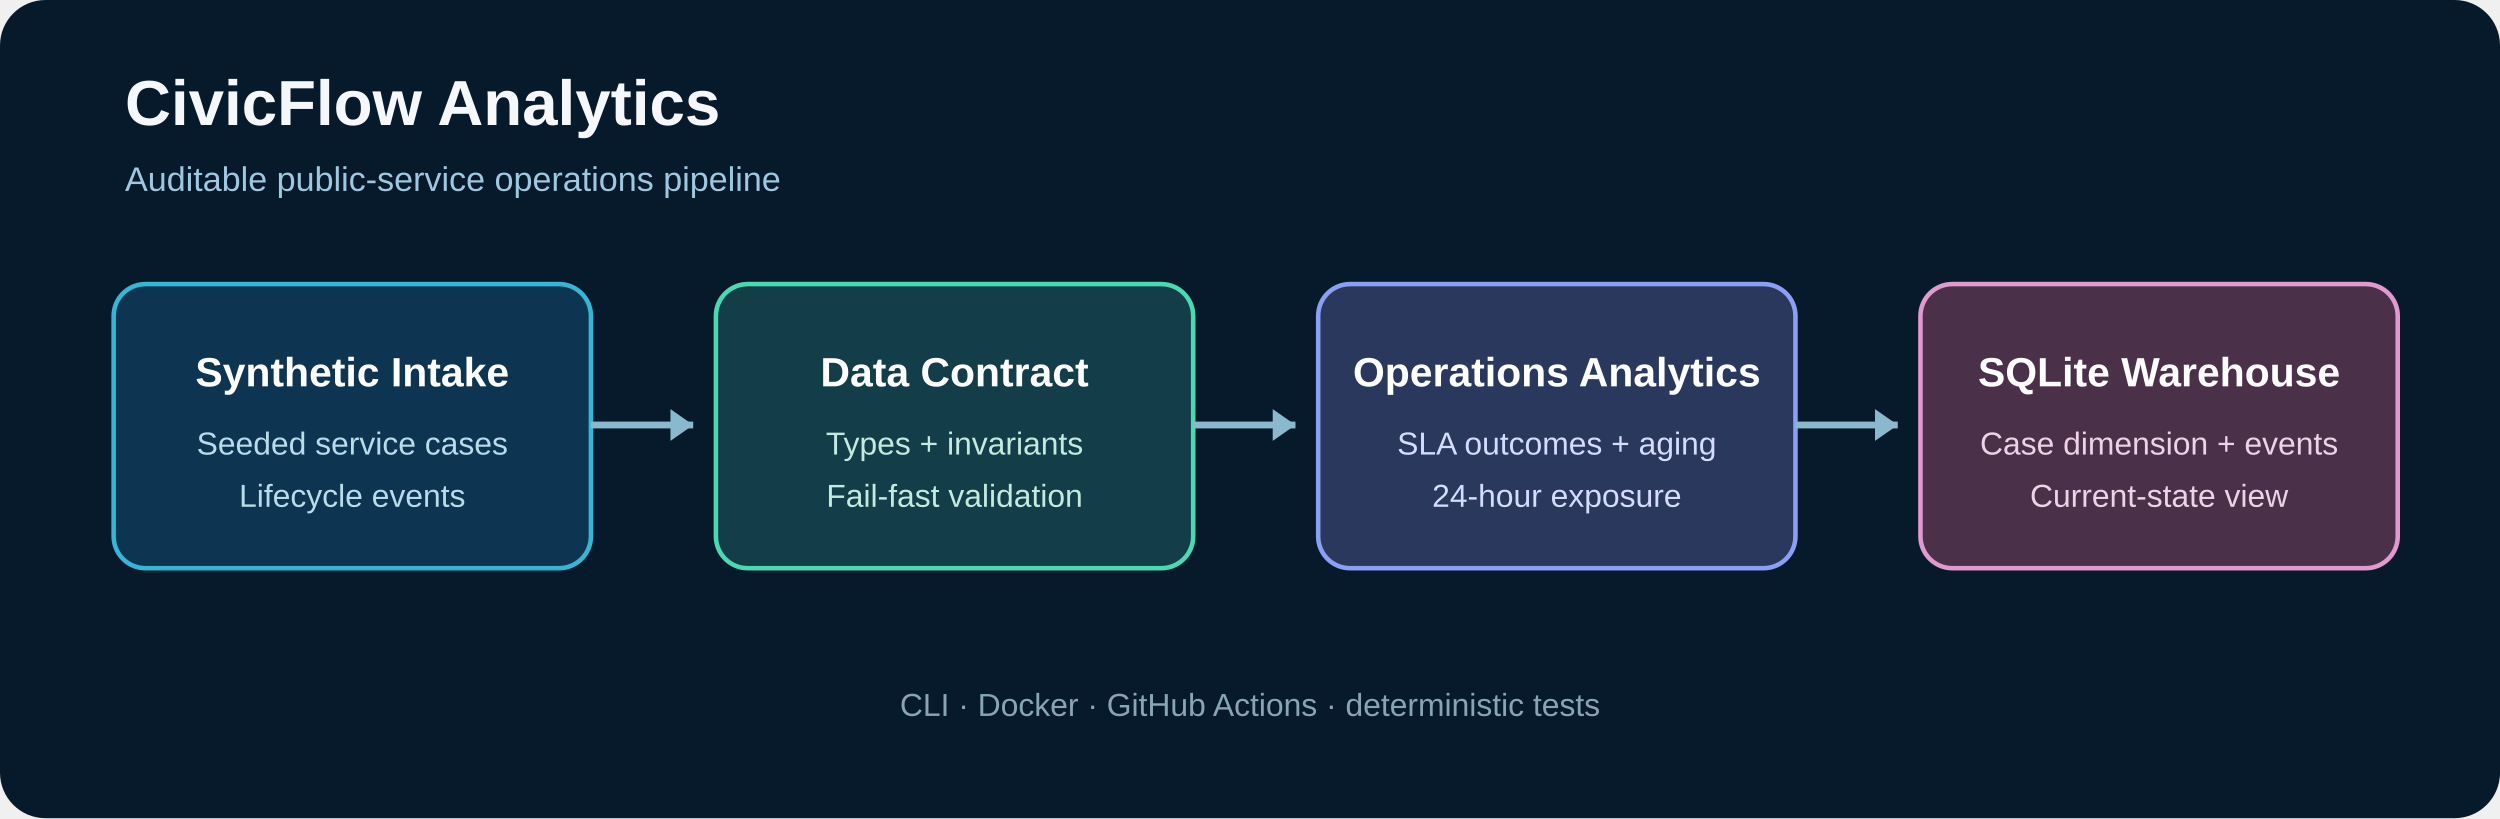
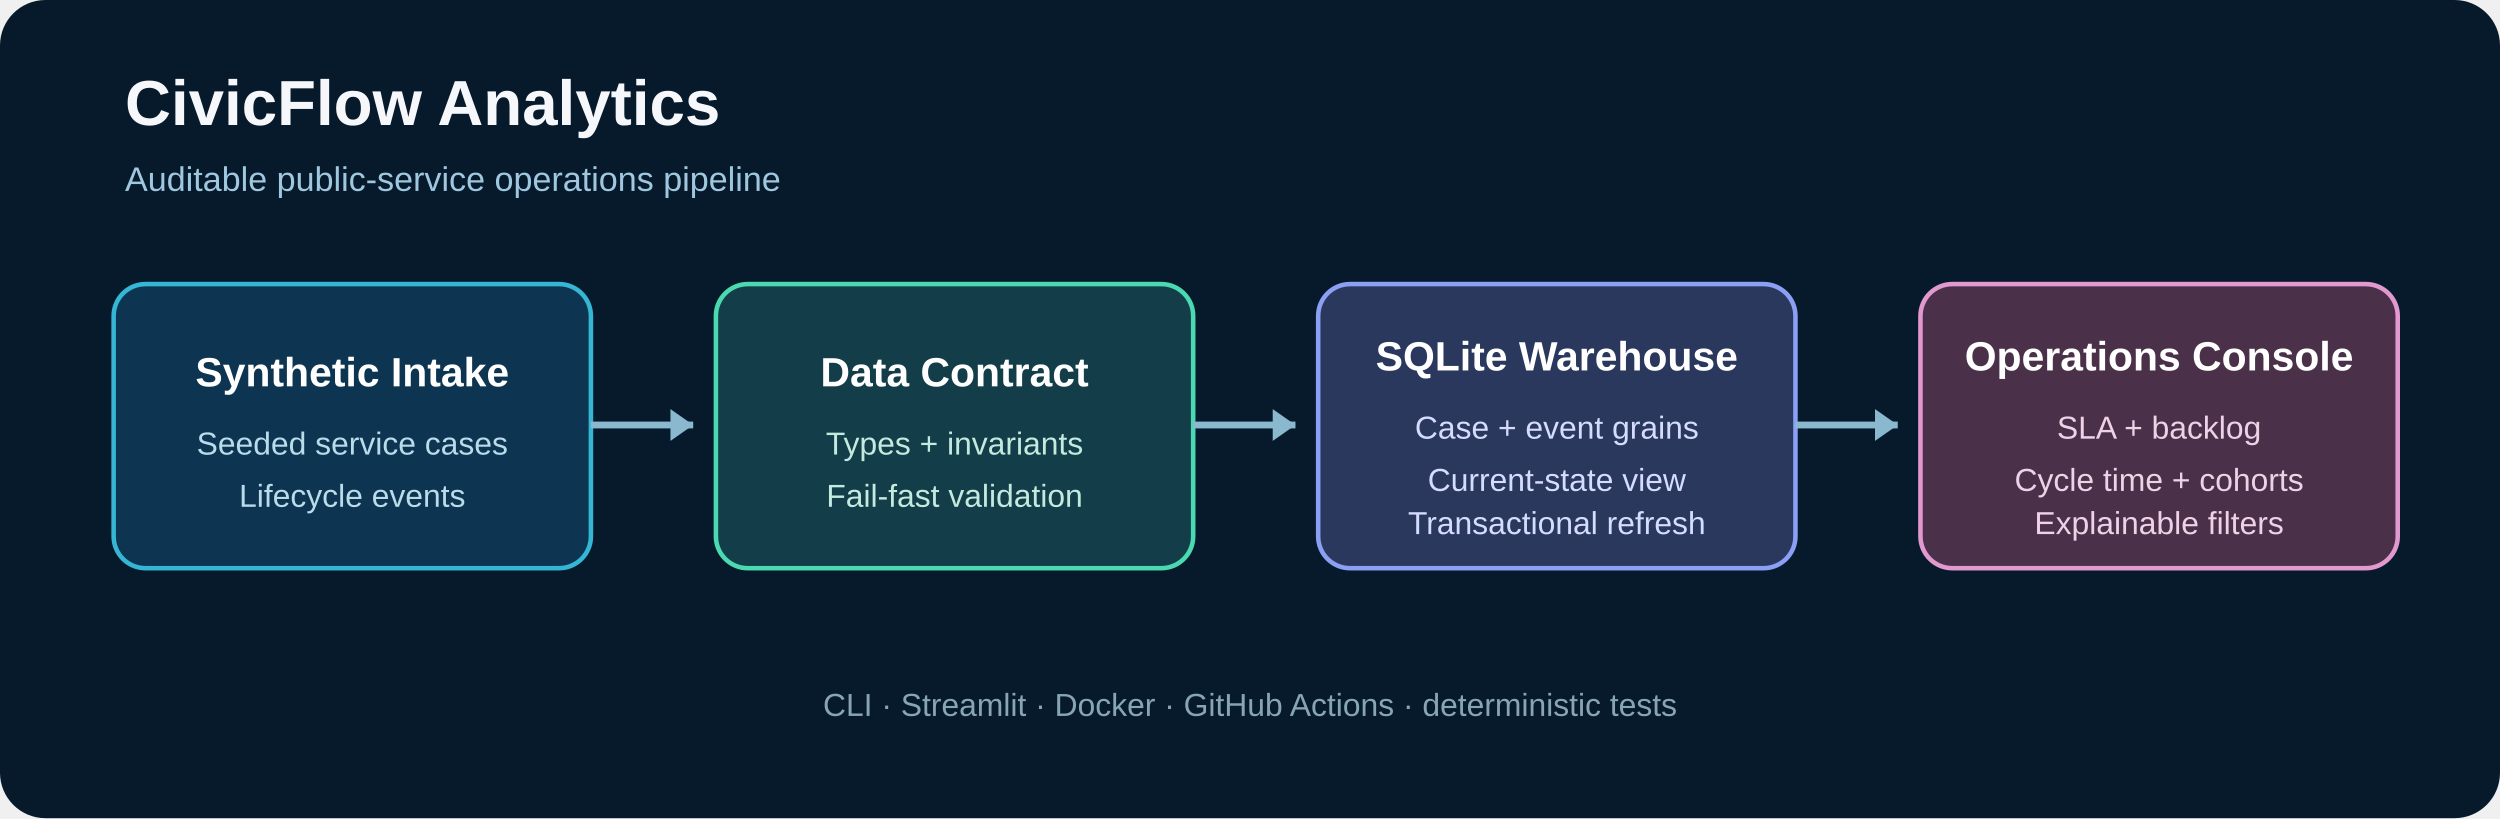
<svg xmlns="http://www.w3.org/2000/svg" width="1100" height="360" viewBox="0 0 1100 360" role="img" aria-labelledby="title desc">
  <rect width="1100" height="360" rx="20" fill="#071a2b" />
  <text x="55" y="55" fill="#f6f7fb" font-family="Arial" font-size="28" font-weight="700">CivicFlow Analytics</text>
  <text x="55" y="84" fill="#9fc7df" font-family="Arial" font-size="15">Auditable public-service operations pipeline</text>
  <g font-family="Arial" text-anchor="middle">
    <g transform="translate(50 125)">
      <rect width="210" height="125" rx="14" fill="#0d3551" stroke="#35b6d4" stroke-width="2" />
      <text x="105" y="45" fill="#fff" font-size="18" font-weight="700">Synthetic Intake</text>
      <text x="105" y="75" fill="#b9dbea" font-size="14">Seeded service cases</text>
      <text x="105" y="98" fill="#b9dbea" font-size="14">Lifecycle events</text>
    </g>
    <g transform="translate(315 125)">
      <rect width="210" height="125" rx="14" fill="#123d49" stroke="#4ad9b1" stroke-width="2" />
      <text x="105" y="45" fill="#fff" font-size="18" font-weight="700">Data Contract</text>
      <text x="105" y="75" fill="#c4eadf" font-size="14">Types + invariants</text>
      <text x="105" y="98" fill="#c4eadf" font-size="14">Fail-fast validation</text>
    </g>
    <g transform="translate(580 125)">
      <rect width="210" height="125" rx="14" fill="#29385c" stroke="#8b9ff5" stroke-width="2" />
-       <text x="105" y="45" fill="#fff" font-size="18" font-weight="700">Operations Analytics</text>
-       <text x="105" y="75" fill="#d5dcff" font-size="14">SLA outcomes + aging</text>
-       <text x="105" y="98" fill="#d5dcff" font-size="14">24-hour exposure</text>
+       <text x="105" y="38" fill="#fff" font-size="18" font-weight="700">SQLite Warehouse</text>
+       <text x="105" y="68" fill="#d5dcff" font-size="14">Case + event grains</text>
+       <text x="105" y="91" fill="#d5dcff" font-size="14">Current-state view</text>
+       <text x="105" y="110" fill="#d5dcff" font-size="14">Transactional refresh</text>
    </g>
    <g transform="translate(845 125)">
      <rect width="210" height="125" rx="14" fill="#4a3149" stroke="#e299cf" stroke-width="2" />
-       <text x="105" y="45" fill="#fff" font-size="18" font-weight="700">SQLite Warehouse</text>
-       <text x="105" y="75" fill="#f0d2e7" font-size="14">Case dimension + events</text>
-       <text x="105" y="98" fill="#f0d2e7" font-size="14">Current-state view</text>
+       <text x="105" y="38" fill="#fff" font-size="18" font-weight="700">Operations Console</text>
+       <text x="105" y="68" fill="#f0d2e7" font-size="14">SLA + backlog</text>
+       <text x="105" y="91" fill="#f0d2e7" font-size="14">Cycle time + cohorts</text>
+       <text x="105" y="110" fill="#f0d2e7" font-size="14">Explainable filters</text>
    </g>
  </g>
  <g stroke="#8ab8ce" stroke-width="3" fill="none">
    <path d="M260 187h45" />
    <path d="M525 187h45" />
    <path d="M790 187h45" />
  </g>
  <g fill="#8ab8ce">
    <path d="M305 187l-10-7v14z" />
    <path d="M570 187l-10-7v14z" />
    <path d="M835 187l-10-7v14z" />
  </g>
-   <text x="550" y="315" text-anchor="middle" fill="#88a5b5" font-family="Arial" font-size="14">CLI · Docker · GitHub Actions · deterministic tests</text>
+   <text x="550" y="315" text-anchor="middle" fill="#88a5b5" font-family="Arial" font-size="14">CLI · Streamlit · Docker · GitHub Actions · deterministic tests</text>
</svg>
